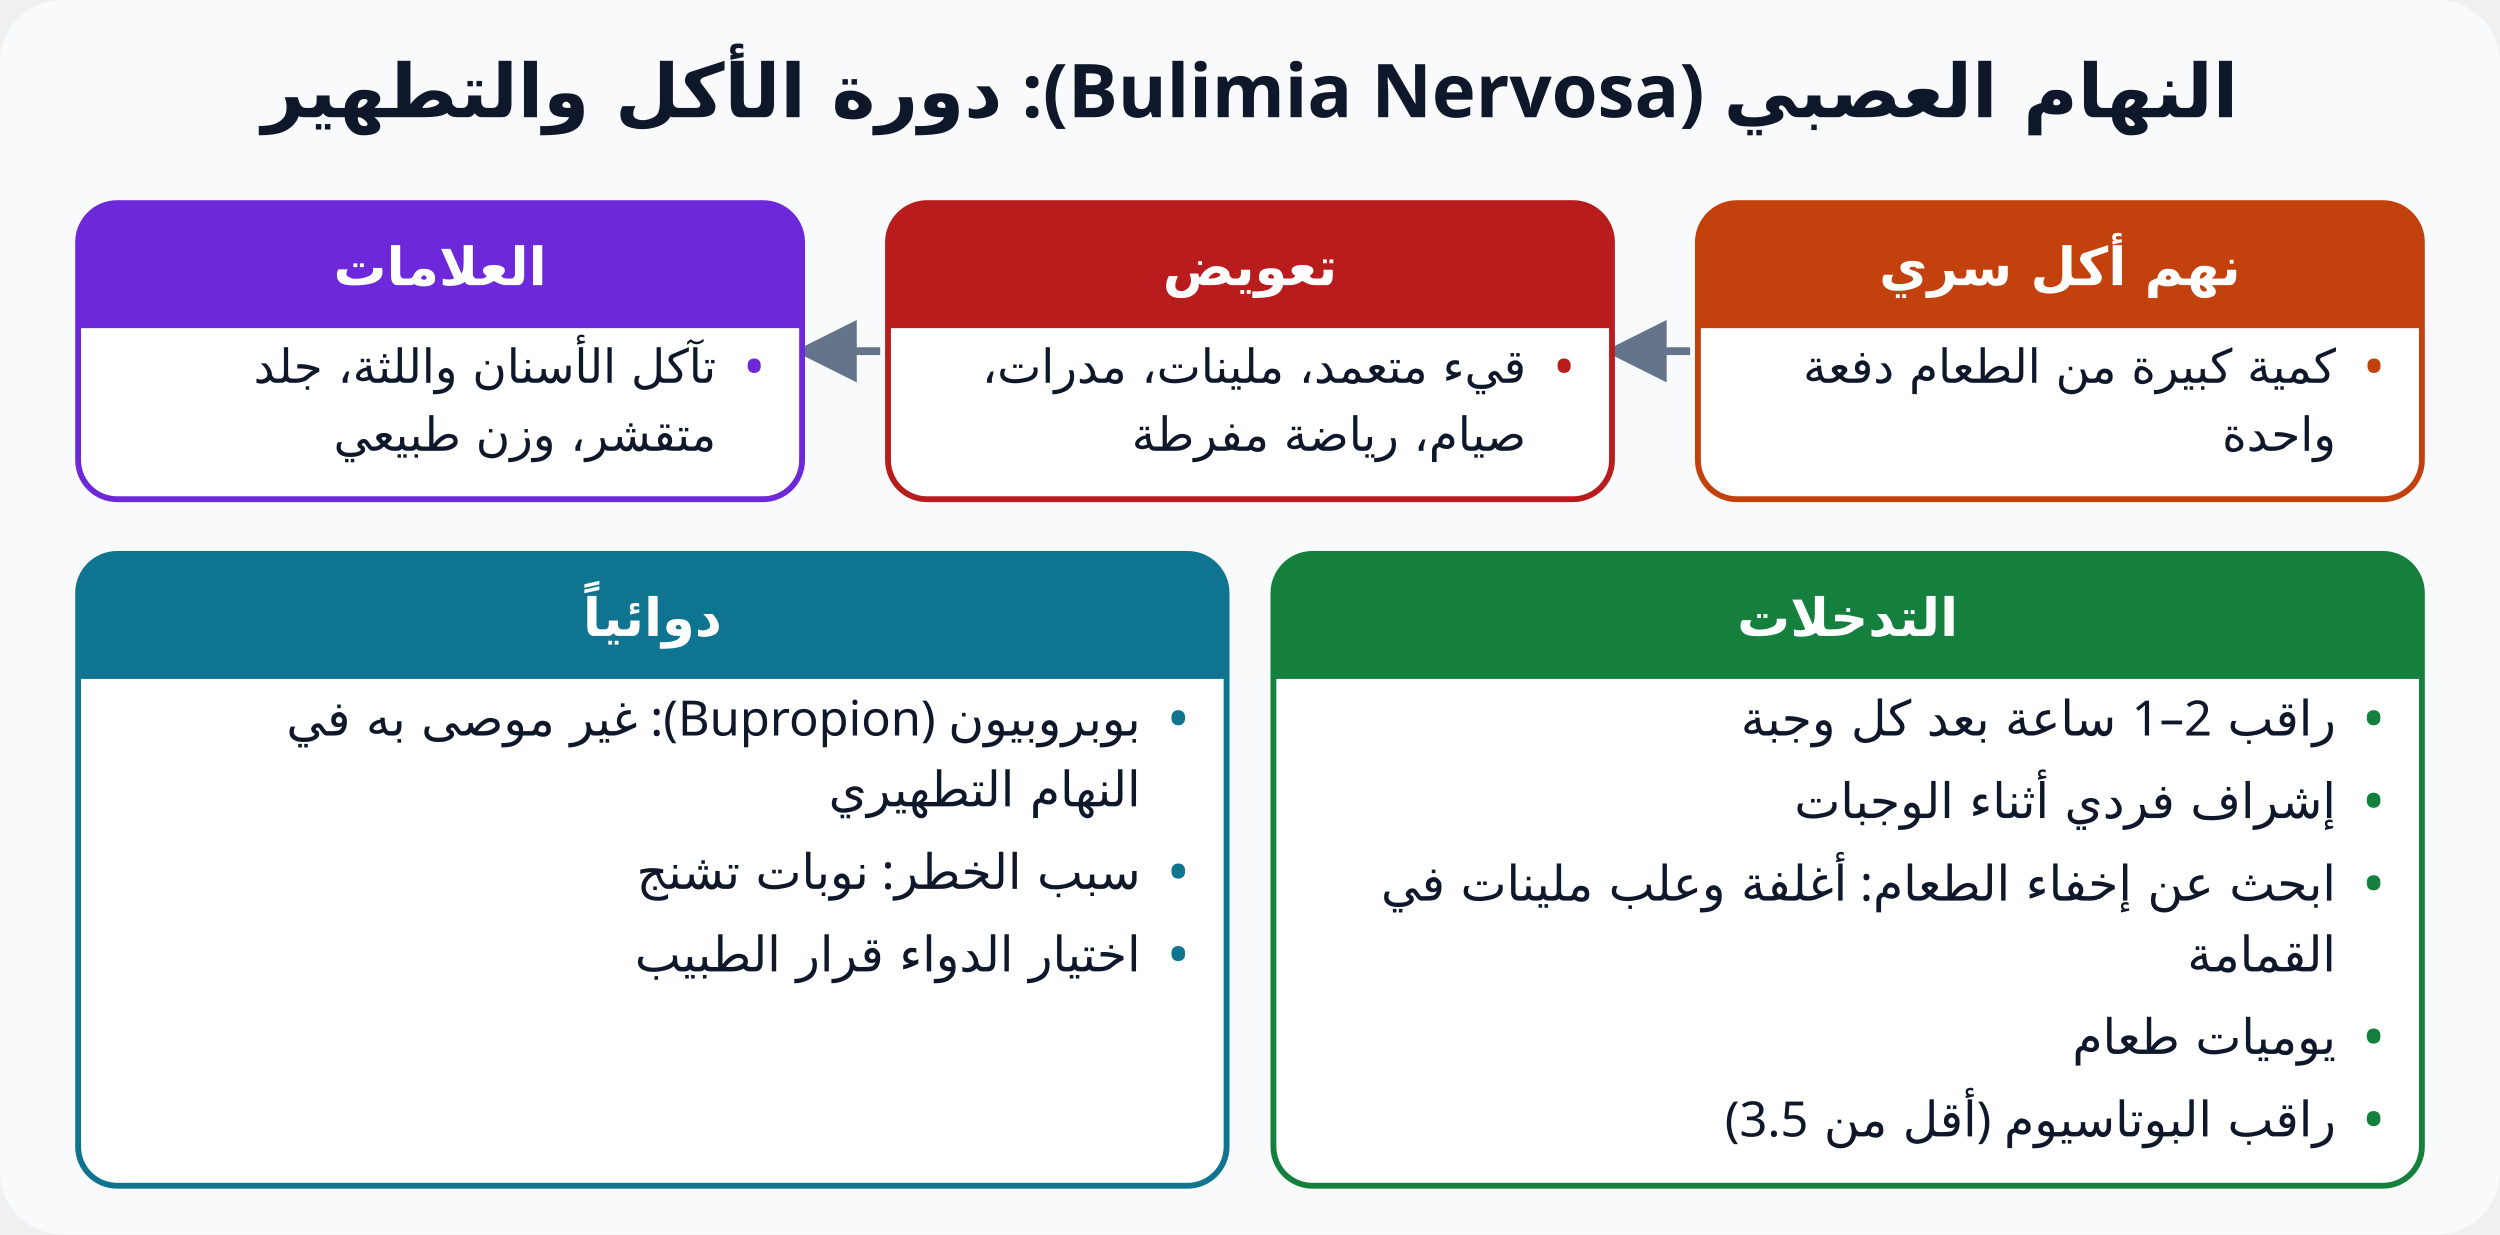
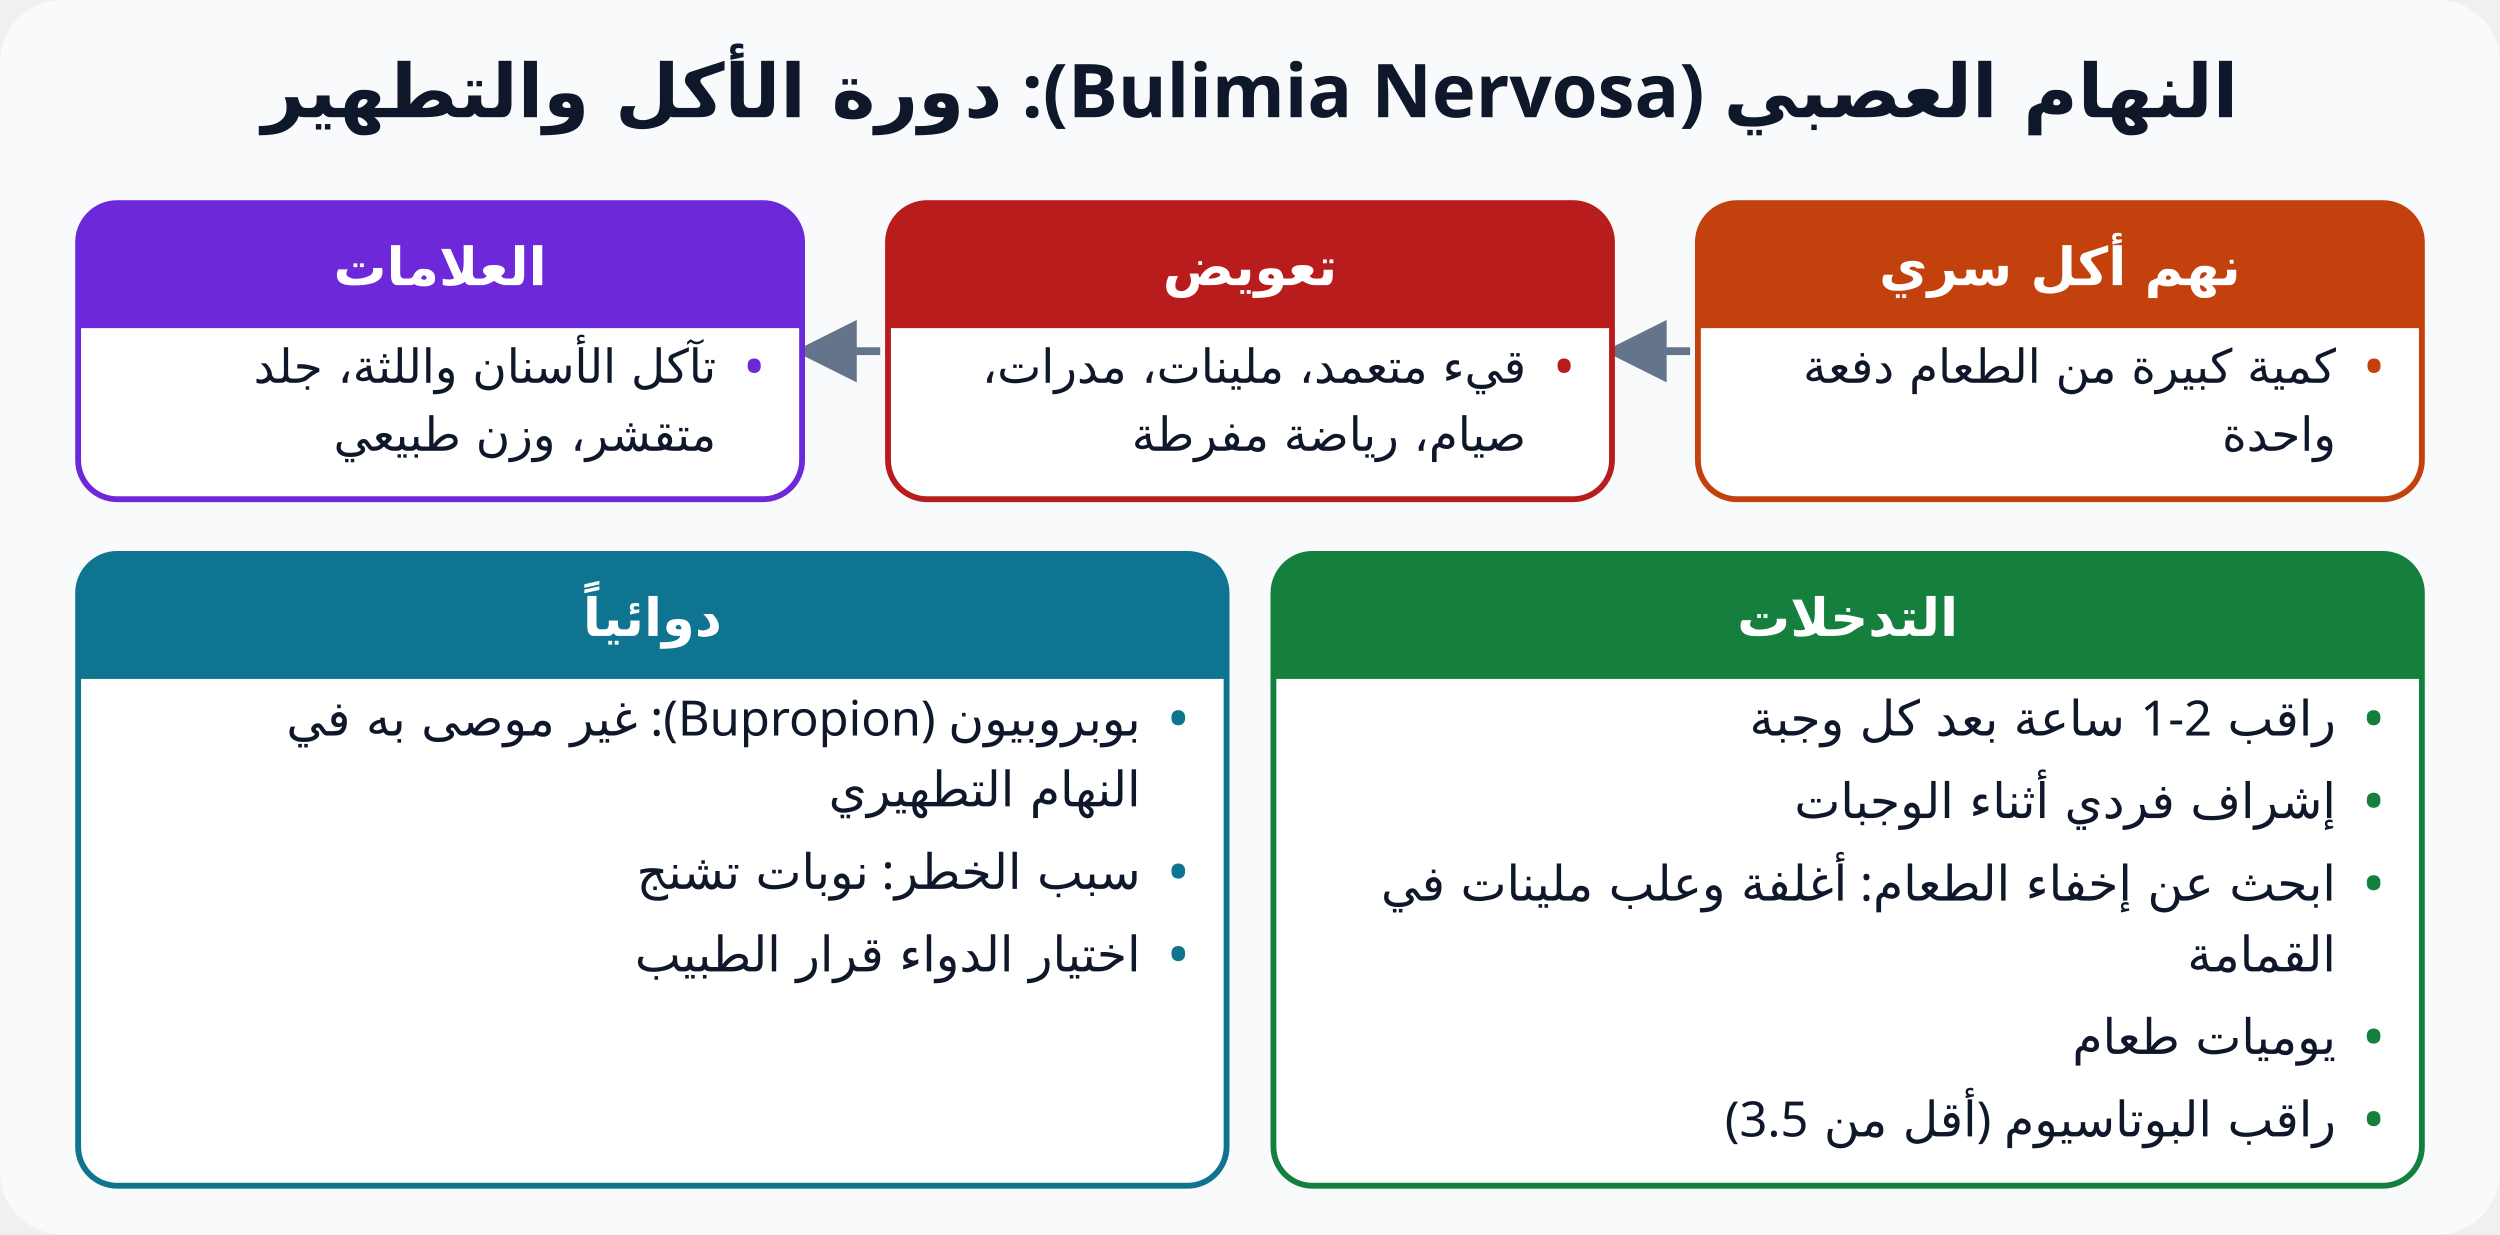
<svg xmlns="http://www.w3.org/2000/svg" viewBox="0 0 640 316" font-family="Cairo, Tahoma, sans-serif" direction="rtl">
  <defs>
    <marker id="ar" markerWidth="8" markerHeight="8" refX="6" refY="4" orient="auto">
      <path d="M0 0L8 4L0 8z" fill="#64748b" />
    </marker>
  </defs>
  <rect width="640" height="316" rx="16" fill="#f8fafc" />
  <text x="320" y="30" text-anchor="middle" font-size="19" font-weight="800" fill="#0f172a">النهام العصبي (⁦Bulimia Nervosa⁩): دورة الأكل والتطهير</text>
  <rect x="434.667" y="52" width="185.333" height="75.8" rx="10" fill="#fff" stroke="#c2410c" stroke-width="1.5" />
  <path d="M434.667 62a10 10 0 0 1 10-10h165.333a10 10 0 0 1 10 10v22h-185.333z" fill="#c2410c" />
  <text x="527.333" y="73" text-anchor="middle" font-size="13.5" font-weight="700" fill="#fff">نهم أكل سري</text>
  <text x="610" y="98" text-anchor="start" font-size="12" font-weight="700" fill="#c2410c">⁦•⁩</text>
  <text x="598" y="98" text-anchor="start" font-size="12" font-weight="400" fill="#0f172a">كمية كبيرة من الطعام دفعة</text>
  <text x="598" y="115.4" text-anchor="start" font-size="12" font-weight="400" fill="#0f172a">واحدة</text>
  <line x1="432.667" y1="89.9" x2="414.667" y2="89.9" stroke="#64748b" stroke-width="2" marker-end="url(#ar)" />
  <rect x="227.333" y="52" width="185.333" height="75.8" rx="10" fill="#fff" stroke="#b91c1c" stroke-width="1.5" />
  <path d="M227.333 62a10 10 0 0 1 10-10h165.333a10 10 0 0 1 10 10v22h-185.333z" fill="#b91c1c" />
  <text x="320" y="73" text-anchor="middle" font-size="13.5" font-weight="700" fill="#fff">تعويض</text>
  <text x="402.667" y="98" text-anchor="start" font-size="12" font-weight="700" fill="#b91c1c">⁦•⁩</text>
  <text x="390.667" y="98" text-anchor="start" font-size="12" font-weight="400" fill="#0f172a">قيء متعمد، ملينات، مدرات،</text>
  <text x="390.667" y="115.4" text-anchor="start" font-size="12" font-weight="400" fill="#0f172a">صيام، رياضة مفرطة</text>
  <line x1="225.333" y1="89.9" x2="207.333" y2="89.9" stroke="#64748b" stroke-width="2" marker-end="url(#ar)" />
  <rect x="20" y="52" width="185.333" height="75.8" rx="10" fill="#fff" stroke="#6d28d9" stroke-width="1.5" />
  <path d="M20 62a10 10 0 0 1 10-10h165.333a10 10 0 0 1 10 10v22h-185.333z" fill="#6d28d9" />
  <text x="112.667" y="73" text-anchor="middle" font-size="13.5" font-weight="700" fill="#fff">العلامات</text>
  <text x="195.333" y="98" text-anchor="start" font-size="12" font-weight="700" fill="#6d28d9">⁦•⁩</text>
  <text x="183.333" y="98" text-anchor="start" font-size="12" font-weight="400" fill="#0f172a">تآكل الأسنان واللثة، جلد</text>
  <text x="183.333" y="115.4" text-anchor="start" font-size="12" font-weight="400" fill="#0f172a">متقشر، وزن طبيعي</text>
  <rect x="326" y="141.8" width="294" height="161.75" rx="10" fill="#fff" stroke="#15803d" stroke-width="1.5" />
  <path d="M326 151.8a10 10 0 0 1 10-10h274a10 10 0 0 1 10 10v22h-294z" fill="#15803d" />
  <text x="473" y="162.8" text-anchor="middle" font-size="13.5" font-weight="700" fill="#fff">التدخلات</text>
  <text x="610" y="188.3" text-anchor="start" font-size="12.5" font-weight="700" fill="#15803d">⁦•⁩</text>
-   <text x="598" y="188.3" text-anchor="start" font-size="12.5" font-weight="400" fill="#0f172a">راقب ⁦1–2⁩ ساعة بعد كل وجبة</text>
+   <text x="598" y="188.3" text-anchor="start" font-size="12.5" font-weight="400" fill="#0f172a">راقب ⁦1-2⁩ ساعة بعد كل وجبة</text>
  <text x="610" y="209.425" text-anchor="start" font-size="12.5" font-weight="700" fill="#15803d">⁦•⁩</text>
  <text x="598" y="209.425" text-anchor="start" font-size="12.5" font-weight="400" fill="#0f172a">إشراف فردي أثناء الوجبات</text>
  <text x="610" y="230.55" text-anchor="start" font-size="12.5" font-weight="700" fill="#15803d">⁦•⁩</text>
  <text x="598" y="230.55" text-anchor="start" font-size="12.5" font-weight="400" fill="#0f172a">ابحث عن إخفاء الطعام: أغلفة وعلب ملينات في</text>
  <text x="598" y="248.675" text-anchor="start" font-size="12.5" font-weight="400" fill="#0f172a">القمامة</text>
  <text x="610" y="269.8" text-anchor="start" font-size="12.5" font-weight="700" fill="#15803d">⁦•⁩</text>
  <text x="598" y="269.8" text-anchor="start" font-size="12.5" font-weight="400" fill="#0f172a">يوميات طعام</text>
  <text x="610" y="290.925" text-anchor="start" font-size="12.5" font-weight="700" fill="#15803d">⁦•⁩</text>
  <text x="598" y="290.925" text-anchor="start" font-size="12.5" font-weight="400" fill="#0f172a">راقب البوتاسيوم (أقل من ⁦3.5⁩)</text>
  <rect x="20" y="141.8" width="294" height="161.75" rx="10" fill="#fff" stroke="#0e7490" stroke-width="1.5" />
  <path d="M20 151.8a10 10 0 0 1 10-10h274a10 10 0 0 1 10 10v22h-294z" fill="#0e7490" />
  <text x="167" y="162.8" text-anchor="middle" font-size="13.5" font-weight="700" fill="#fff">دوائياً</text>
  <text x="304" y="188.3" text-anchor="start" font-size="12.5" font-weight="700" fill="#0e7490">⁦•⁩</text>
  <text x="292" y="188.3" text-anchor="start" font-size="12.5" font-weight="400" fill="#0f172a">بوبروبيون (⁦Bupropion⁩): غير موصى به في</text>
  <text x="292" y="206.425" text-anchor="start" font-size="12.5" font-weight="400" fill="#0f172a">النهام التطهيري</text>
  <text x="304" y="227.55" text-anchor="start" font-size="12.5" font-weight="700" fill="#0e7490">⁦•⁩</text>
  <text x="292" y="227.55" text-anchor="start" font-size="12.5" font-weight="400" fill="#0f172a">سبب الخطر: نوبات تشنج</text>
  <text x="304" y="248.675" text-anchor="start" font-size="12.5" font-weight="700" fill="#0e7490">⁦•⁩</text>
  <text x="292" y="248.675" text-anchor="start" font-size="12.5" font-weight="400" fill="#0f172a">اختيار الدواء قرار الطبيب</text>
</svg>
